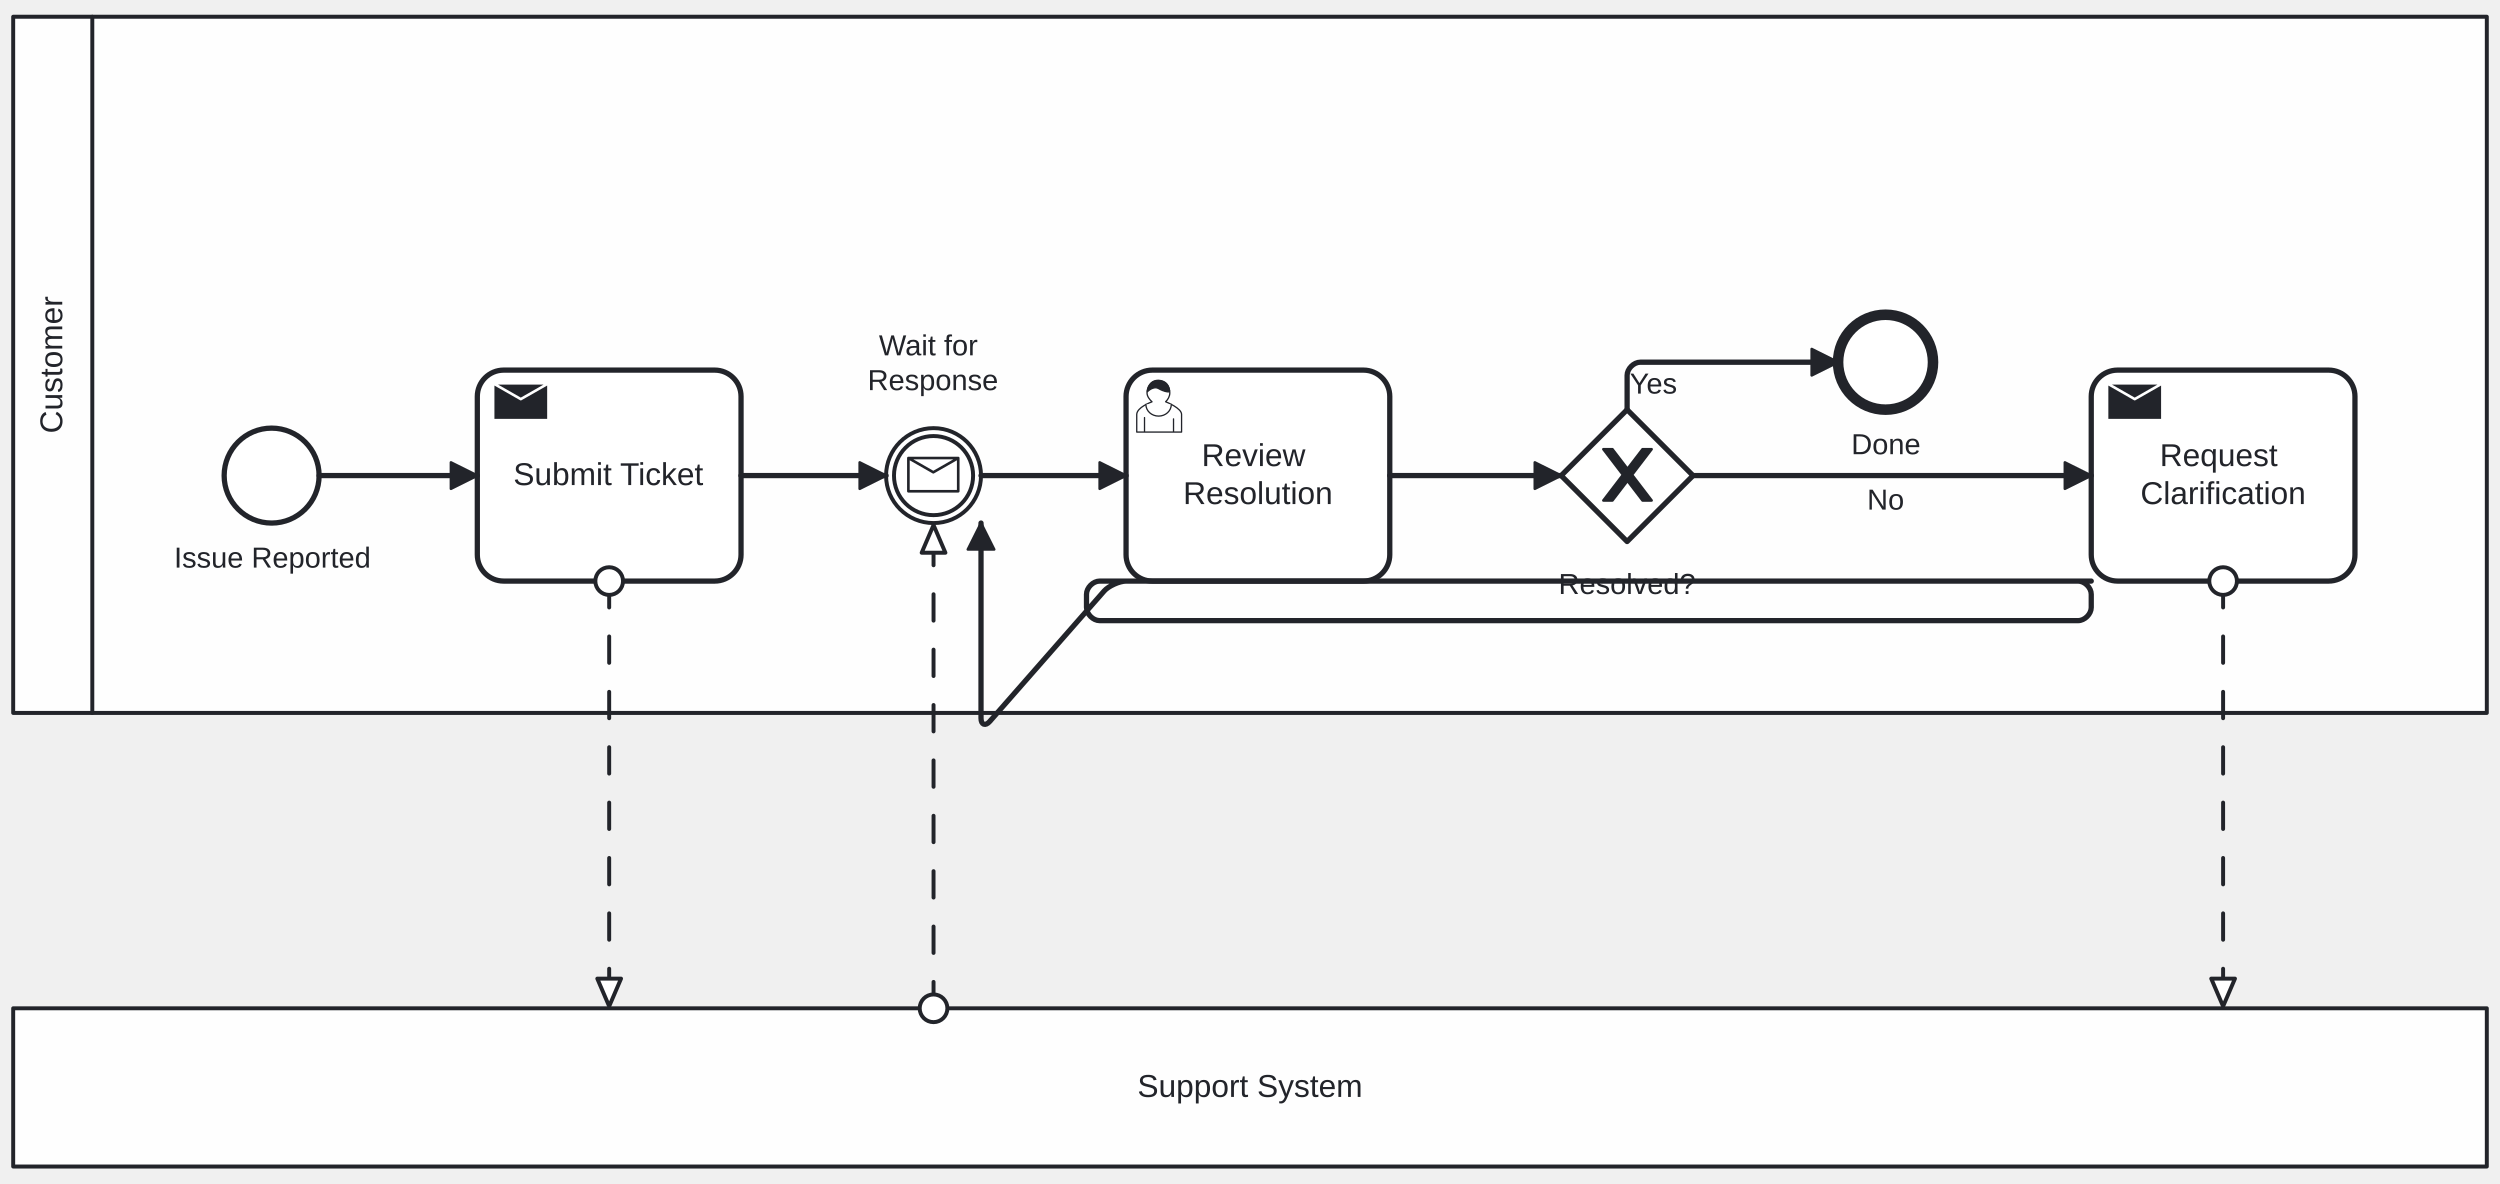
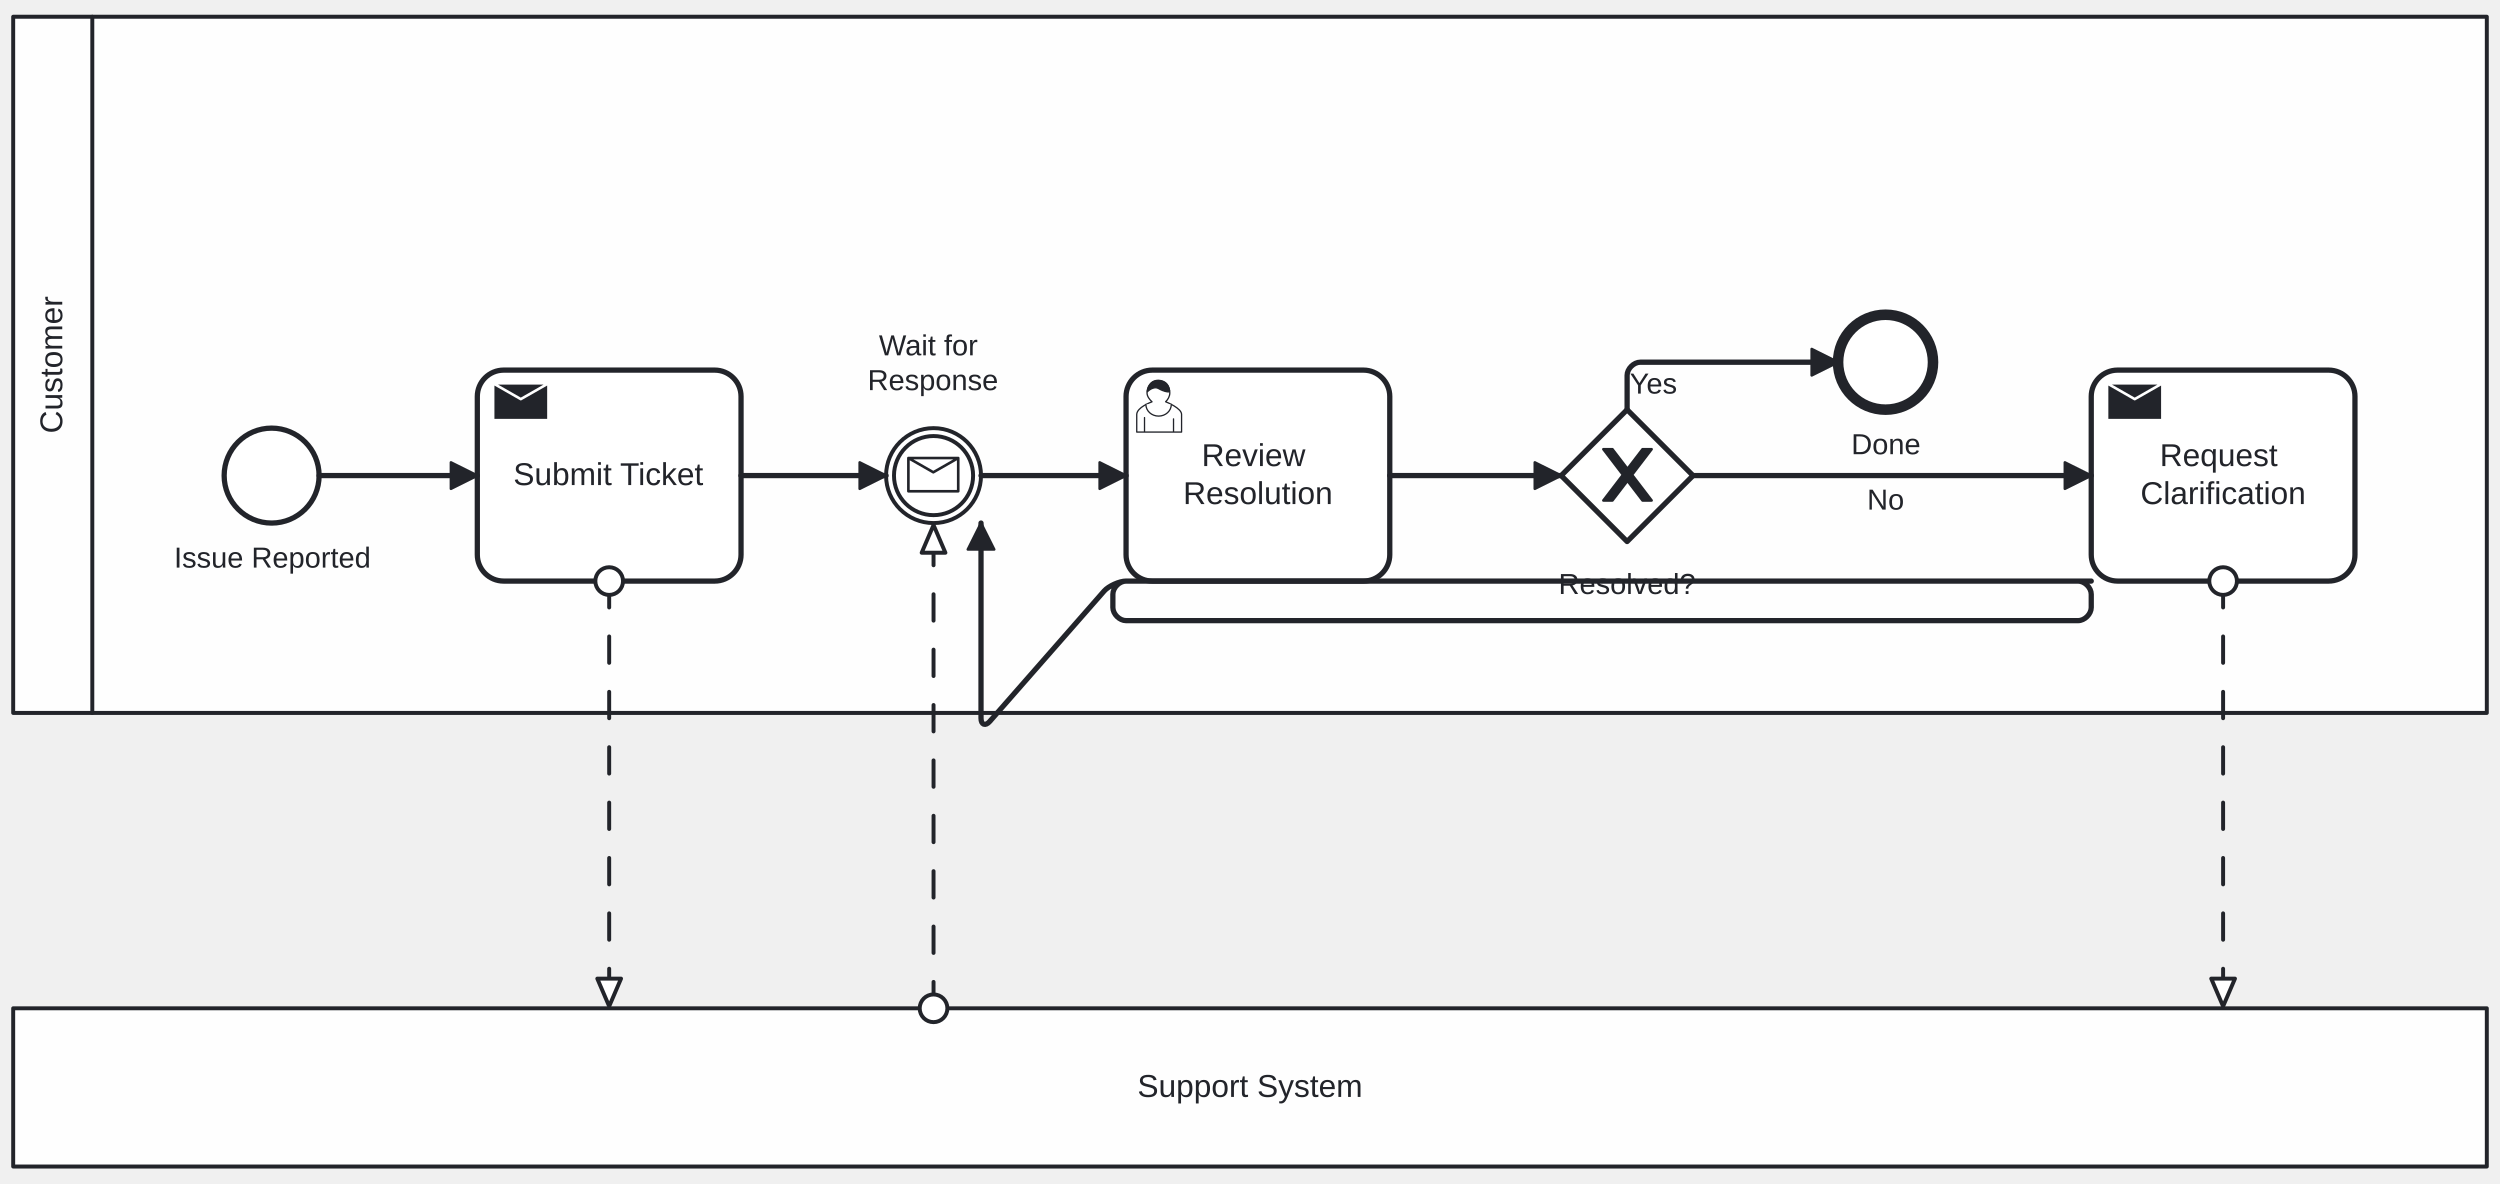
<svg xmlns="http://www.w3.org/2000/svg" width="1105" height="523" viewBox="157 77 948 446" version="1.1">
  <g class="djs-group">
    <g class="djs-element djs-shape" data-element-id="Participant_Customer" style="display: block;" transform="translate(162, 82)">
      <g class="djs-visual">
        <rect x="0" y="0" width="938" height="264" rx="0" ry="0" style="stroke-linecap: round; stroke-linejoin: round; stroke: hsl(225, 10%, 15%); stroke-width: 1.5px; fill: white; fill-opacity: 0.95;" />
        <path style="fill: none; stroke-linecap: round; stroke-linejoin: round; stroke: hsl(225, 10%, 15%); stroke-width: 1.5px;" d="M30,0L30,264" />
        <text style="font-family: Arial, sans-serif; font-size: 12px; font-weight: normal; fill: hsl(225, 10%, 15%);" lineHeight="1.2" class="djs-label" transform="matrix(-1.8369701987210297e-16, -1, 1, -1.8369701987210297e-16, 0, 264)">
          <tspan x="105.996" y="18.6">Customer</tspan>
        </text>
      </g>
      <rect x="-5" y="-5" rx="4" width="948" height="274" style="fill: none;" class="djs-outline" />
      <rect style="fill: none; stroke-opacity: 0; stroke: white; stroke-width: 15px;" class="djs-hit djs-hit-no-move" x="0" y="0" width="938" height="264" />
      <rect style="fill: none; stroke-opacity: 0; stroke: white; stroke-width: 15px;" class="djs-hit djs-hit-click-stroke" x="0" y="0" width="938" height="264" />
      <rect style="fill: none; stroke-opacity: 0; stroke: white; stroke-width: 15px;" class="djs-hit djs-hit-all" x="0" y="0" width="30" height="264" />
    </g>
    <g class="djs-children">
      <g class="djs-group">
        <g class="djs-element djs-shape" data-element-id="StartEvent_IssueReported" style="display: block;" transform="translate(242, 238)">
          <g class="djs-visual">
            <circle cx="18" cy="18" r="18" style="stroke-linecap: round; stroke-linejoin: round; stroke: hsl(225, 10%, 15%); stroke-width: 2px; fill: white; fill-opacity: 0.95;" />
          </g>
          <rect style="fill: none; stroke-opacity: 0; stroke: white; stroke-width: 15px;" class="djs-hit djs-hit-all" x="0" y="0" width="36" height="36" />
          <circle cx="18" cy="18" r="23" style="fill: none;" class="djs-outline" />
        </g>
      </g>
      <g class="djs-group">
        <g class="djs-element djs-shape" data-element-id="SendTask_SubmitTicket" style="display: block;" transform="translate(338, 216)">
          <g class="djs-visual">
            <rect x="0" y="0" width="100" height="80" rx="10" ry="10" style="stroke-linecap: round; stroke-linejoin: round; stroke: hsl(225, 10%, 15%); stroke-width: 2px; fill: white; fill-opacity: 0.95;" />
            <text style="font-family: Arial, sans-serif; font-size: 12px; font-weight: normal; fill: hsl(225, 10%, 15%);" lineHeight="1.2" class="djs-label">
              <tspan x="13.658" y="43.6">Submit Ticket</tspan>
            </text>
            <path style="fill: hsl(225, 10%, 15%); stroke-linecap: round; stroke-linejoin: round; stroke: white; stroke-width: 1px;" d="m 5.985,4.998 l 0,14 l 21,0 l 0,-14 z l 10.5,6 l 10.5,-6" />
          </g>
          <rect style="fill: none; stroke-opacity: 0; stroke: white; stroke-width: 15px;" class="djs-hit djs-hit-all" x="0" y="0" width="100" height="80" />
          <rect x="-5" y="-5" rx="14" width="110" height="90" style="fill: none;" class="djs-outline" />
        </g>
      </g>
      <g class="djs-group">
        <g class="djs-element djs-shape" data-element-id="Event_WaitForResponse" style="display: block;" transform="translate(493, 238)">
          <g class="djs-visual">
            <circle cx="18" cy="18" r="18" style="stroke-linecap: round; stroke-linejoin: round; stroke: hsl(225, 10%, 15%); stroke-width: 1.5px; fill: white; fill-opacity: 0.95;" />
            <circle cx="18" cy="18" r="15" style="stroke-linecap: round; stroke-linejoin: round; stroke: hsl(225, 10%, 15%); stroke-width: 1.5px; fill: none;" />
            <path style="fill: white; stroke-linecap: round; stroke-linejoin: round; stroke: hsl(225, 10%, 15%); stroke-width: 1px;" d="m 8.46,11.34 l 0,12.6 l 18.9,0 l 0,-12.6 z l 9.45,5.4 l 9.45,-5.4" />
          </g>
          <rect style="fill: none; stroke-opacity: 0; stroke: white; stroke-width: 15px;" class="djs-hit djs-hit-all" x="0" y="0" width="36" height="36" />
          <circle cx="18" cy="18" r="23" style="fill: none;" class="djs-outline" />
        </g>
      </g>
      <g class="djs-group">
        <g class="djs-element djs-shape" data-element-id="UserTask_ReviewResolution" style="display: block;" transform="translate(584, 216)">
          <g class="djs-visual">
            <rect x="0" y="0" width="100" height="80" rx="10" ry="10" style="stroke-linecap: round; stroke-linejoin: round; stroke: hsl(225, 10%, 15%); stroke-width: 2px; fill: white; fill-opacity: 0.95;" />
            <text style="font-family: Arial, sans-serif; font-size: 12px; font-weight: normal; fill: hsl(225, 10%, 15%);" lineHeight="1.2" class="djs-label">
              <tspan x="28.664" y="36.4">Review </tspan>
              <tspan x="21.656" y="50.8">Resolution</tspan>
            </text>
            <path style="fill: white; stroke-linecap: round; stroke-linejoin: round; stroke: hsl(225, 10%, 15%); stroke-width: 0.5px;" d="m 15,12 c 0.909,-0.845 1.594,-2.049 1.594,-3.385 0,-2.554 -1.805,-4.622 -4.357,-4.622 -2.552,0 -4.288,2.068 -4.288,4.622 0,1.348 0.974,2.562 1.896,3.405 -0.529,0.187 -5.669,2.097 -5.794,4.756 v 6.718 h 17 v -6.718 c 0,-2.298 -5.528,-4.595 -6.051,-4.776 zm -8,6 l 0,5.5 m 11,0 l 0,-5" />
            <path style="fill: white; stroke-linecap: round; stroke-linejoin: round; stroke: hsl(225, 10%, 15%); stroke-width: 0.5px;" d="m 15,12 m 2.162,1.009 c 0,2.447 -2.158,4.431 -4.821,4.431 -2.665,0 -4.822,-1.981 -4.822,-4.431 " />
            <path style="fill: hsl(225, 10%, 15%); stroke-linecap: round; stroke-linejoin: round; stroke: hsl(225, 10%, 15%); stroke-width: 0.5px;" d="m 15,12 m -6.9,-3.80 c 0,0 2.251,-2.358 4.274,-1.177 2.024,1.181 4.221,1.537 4.124,0.965 -0.098,-0.57 -0.117,-3.791 -4.191,-4.136 -3.575,0.001 -4.208,3.367 -4.207,4.348 z" />
          </g>
          <rect style="fill: none; stroke-opacity: 0; stroke: white; stroke-width: 15px;" class="djs-hit djs-hit-all" x="0" y="0" width="100" height="80" />
          <rect x="-5" y="-5" rx="14" width="110" height="90" style="fill: none;" class="djs-outline" />
        </g>
      </g>
      <g class="djs-group">
        <g class="djs-element djs-shape" data-element-id="Gateway_Resolved" style="display: block;" transform="translate(749, 231)">
          <g class="djs-visual">
            <polygon style="stroke-linecap: round; stroke-linejoin: round; stroke: hsl(225, 10%, 15%); stroke-width: 2px; fill: white; fill-opacity: 0.95;" points="25,0 50,25 25,50 0,25" />
            <path style="fill: hsl(225, 10%, 15%); stroke-linecap: round; stroke-linejoin: round; stroke: hsl(225, 10%, 15%); stroke-width: 1px;" d="m 16,15 7.429,9.714 -7.429,9.714 3.429,0 5.714,-7.464 5.714,7.464 3.429,0 -7.429,-9.714 7.429,-9.714 -3.429,0 -5.714,7.464 -5.714,-7.464 -3.429,0 z" />
          </g>
          <rect style="fill: none; stroke-opacity: 0; stroke: white; stroke-width: 15px;" class="djs-hit djs-hit-all" x="0" y="0" width="50" height="50" />
          <rect style="transform-box: fill-box; transform: rotate(45deg); transform-origin: center; fill: none;" x="2" y="2" rx="4" width="46" height="46" class="djs-outline" />
        </g>
      </g>
      <g class="djs-group">
        <g class="djs-element djs-shape" data-element-id="EndEvent_Done" style="display: block;" transform="translate(854, 195)">
          <g class="djs-visual">
            <circle cx="18" cy="18" r="18" style="stroke-linecap: round; stroke-linejoin: round; stroke: hsl(225, 10%, 15%); stroke-width: 4px; fill: white; fill-opacity: 0.95;" />
          </g>
          <rect style="fill: none; stroke-opacity: 0; stroke: white; stroke-width: 15px;" class="djs-hit djs-hit-all" x="0" y="0" width="36" height="36" />
          <circle cx="18" cy="18" r="24" style="fill: none;" class="djs-outline" />
        </g>
      </g>
      <g class="djs-group">
        <g class="djs-element djs-shape" data-element-id="SendTask_RequestClarification" style="display: block;" transform="translate(950, 216)">
          <g class="djs-visual">
            <rect x="0" y="0" width="100" height="80" rx="10" ry="10" style="stroke-linecap: round; stroke-linejoin: round; stroke: hsl(225, 10%, 15%); stroke-width: 2px; fill: white; fill-opacity: 0.95;" />
            <text style="font-family: Arial, sans-serif; font-size: 12px; font-weight: normal; fill: hsl(225, 10%, 15%);" lineHeight="1.2" class="djs-label">
              <tspan x="25.988" y="36.4">Request </tspan>
              <tspan x="18.662" y="50.8">Clarification</tspan>
            </text>
            <path style="fill: hsl(225, 10%, 15%); stroke-linecap: round; stroke-linejoin: round; stroke: white; stroke-width: 1px;" d="m 5.985,4.998 l 0,14 l 21,0 l 0,-14 z l 10.5,6 l 10.5,-6" />
          </g>
          <rect style="fill: none; stroke-opacity: 0; stroke: white; stroke-width: 15px;" class="djs-hit djs-hit-all" x="0" y="0" width="100" height="80" />
          <rect x="-5" y="-5" rx="14" width="110" height="90" style="fill: none;" class="djs-outline" />
        </g>
      </g>
      <g class="djs-group">
        <g class="djs-element djs-connection" data-element-id="Flow_IssueReported_to_SubmitTicket" style="display: block;">
          <g class="djs-visual">
            <defs>
-               <marker id="marker-8de19h169w0px85teq9en8aef" viewBox="0 0 20 20" refX="11" refY="10" markerWidth="10" markerHeight="10" orient="auto">
-                 <path d="M 1 5 L 11 10 L 1 15 Z" style="stroke-linecap: round; stroke-linejoin: round; stroke: hsl(225, 10%, 15%); stroke-width: 1px; fill: hsl(225, 10%, 15%);" />
-               </marker>
-             </defs>
-             <path style="fill: none; stroke-linecap: round; stroke-linejoin: round; stroke: hsl(225, 10%, 15%); stroke-width: 2px; marker-end: url(#marker-8de19h169w0px85teq9en8aef);" data-corner-radius="5" d="M278,256L338,256" />
+               <marker id="marker-59arms5tykzgv0vk0h2cw8fwu" viewBox="0 0 20 20" refX="11" refY="10" markerWidth="10" markerHeight="10" orient="auto">
+                 <path d="M 1 5 L 11 10 L 1 15 Z" style="stroke-linecap: round; stroke-linejoin: round; stroke: hsl(225, 10%, 15%); stroke-width: 1px; fill: hsl(225, 10%, 15%);" />
+               </marker>
+             </defs>
+             <path style="fill: none; stroke-linecap: round; stroke-linejoin: round; stroke: hsl(225, 10%, 15%); stroke-width: 2px; marker-end: url(#marker-59arms5tykzgv0vk0h2cw8fwu);" data-corner-radius="5" d="M278,256L338,256" />
          </g>
          <path d="M278,256L338,256" style="fill: none; stroke-opacity: 0; stroke: white; stroke-width: 15px;" class="djs-hit djs-hit-stroke" />
          <rect x="273" y="251" rx="4" width="70" height="10" style="fill: none;" class="djs-outline" />
        </g>
      </g>
      <g class="djs-group">
        <g class="djs-element djs-connection" data-element-id="Flow_SubmitTicket_to_WaitForResponse" style="display: block;">
          <g class="djs-visual">
            <defs>
-               <marker id="marker-4y7sdci8725dl0rem8xlyt31u" viewBox="0 0 20 20" refX="11" refY="10" markerWidth="10" markerHeight="10" orient="auto">
-                 <path d="M 1 5 L 11 10 L 1 15 Z" style="stroke-linecap: round; stroke-linejoin: round; stroke: hsl(225, 10%, 15%); stroke-width: 1px; fill: hsl(225, 10%, 15%);" />
-               </marker>
-             </defs>
-             <path style="fill: none; stroke-linecap: round; stroke-linejoin: round; stroke: hsl(225, 10%, 15%); stroke-width: 2px; marker-end: url(#marker-4y7sdci8725dl0rem8xlyt31u);" data-corner-radius="5" d="M438,256L493,256" />
+               <marker id="marker-e4udi57zon0tev09mmsii87h1" viewBox="0 0 20 20" refX="11" refY="10" markerWidth="10" markerHeight="10" orient="auto">
+                 <path d="M 1 5 L 11 10 L 1 15 Z" style="stroke-linecap: round; stroke-linejoin: round; stroke: hsl(225, 10%, 15%); stroke-width: 1px; fill: hsl(225, 10%, 15%);" />
+               </marker>
+             </defs>
+             <path style="fill: none; stroke-linecap: round; stroke-linejoin: round; stroke: hsl(225, 10%, 15%); stroke-width: 2px; marker-end: url(#marker-e4udi57zon0tev09mmsii87h1);" data-corner-radius="5" d="M438,256L493,256" />
          </g>
          <path d="M438,256L493,256" style="fill: none; stroke-opacity: 0; stroke: white; stroke-width: 15px;" class="djs-hit djs-hit-stroke" />
          <rect x="433" y="251" rx="4" width="65" height="10" style="fill: none;" class="djs-outline" />
        </g>
      </g>
      <g class="djs-group">
        <g class="djs-element djs-connection" data-element-id="Flow_RequestClarification_to_WaitForResponse" style="display: block;">
          <g class="djs-visual">
            <defs>
-               <marker id="marker-8r532whn35xkoiu3cp0gq77pz" viewBox="0 0 20 20" refX="11" refY="10" markerWidth="10" markerHeight="10" orient="auto">
-                 <path d="M 1 5 L 11 10 L 1 15 Z" style="stroke-linecap: round; stroke-linejoin: round; stroke: hsl(225, 10%, 15%); stroke-width: 1px; fill: hsl(225, 10%, 15%);" />
-               </marker>
-             </defs>
-             <path style="fill: none; stroke-linecap: round; stroke-linejoin: round; stroke: hsl(225, 10%, 15%); stroke-width: 2px; marker-end: url(#marker-8r532whn35xkoiu3cp0gq77pz);" data-corner-radius="5" d="M950,296L574,296C571.5,296,569,298.5,569,301L569,306C569,308.5,571.5,311,574,311L945,311C947.5,311,950,308.5,950,306L950,301C950,298.5,947.5,296,945,296L574,296C571.5,296,569,298.5,569,301L569,306C569,308.5,571.5,311,574,311L945,311C947.5,311,950,308.5,950,306L950,301C950,298.5,947.5,296,945,296L574,296C571.5,296,569,298.5,569,301L569,306C569,308.5,571.5,311,574,311L945,311C947.5,311,950,308.5,950,306L950,301C950,298.5,947.5,296,945,296L584,296C581.5,296,577.351,297.879,575.703,299.759L532.297,349.241C530.649,351.121,529,350.5,529,348L529,274" />
-           </g>
-           <path d="M950,296L569,296L569,311L950,311L950,296L569,296L569,311L950,311L950,296L569,296L569,311L950,311L950,296L579,296L529,353L529,274" style="fill: none; stroke-opacity: 0; stroke: white; stroke-width: 15px;" class="djs-hit djs-hit-stroke" />
+               <marker id="marker-0si7munnjfe8nww0ihhbq481z" viewBox="0 0 20 20" refX="11" refY="10" markerWidth="10" markerHeight="10" orient="auto">
+                 <path d="M 1 5 L 11 10 L 1 15 Z" style="stroke-linecap: round; stroke-linejoin: round; stroke: hsl(225, 10%, 15%); stroke-width: 1px; fill: hsl(225, 10%, 15%);" />
+               </marker>
+             </defs>
+             <path style="fill: none; stroke-linecap: round; stroke-linejoin: round; stroke: hsl(225, 10%, 15%); stroke-width: 2px; marker-end: url(#marker-0si7munnjfe8nww0ihhbq481z);" data-corner-radius="5" d="M950,296L584,296C581.5,296,579,298.5,579,301L579,306C579,308.5,581.5,311,584,311L945,311C947.5,311,950,308.5,950,306L950,301C950,298.5,947.5,296,945,296L584,296C581.5,296,579,298.5,579,301L579,306C579,308.5,581.5,311,584,311L945,311C947.5,311,950,308.5,950,306L950,301C950,298.5,947.5,296,945,296L584,296C581.5,296,579,298.5,579,301L579,306C579,308.5,581.5,311,584,311L945,311C947.5,311,950,308.5,950,306L950,301C950,298.5,947.5,296,945,296L584,296C581.5,296,579,298.5,579,301L579,306C579,308.5,581.5,311,584,311L945,311C947.5,311,950,308.5,950,306L950,301C950,298.5,947.5,296,945,296L584,296C581.5,296,579,298.5,579,301L579,306C579,308.5,581.5,311,584,311L945,311C947.5,311,950,308.5,950,306L950,301C950,298.5,947.5,296,945,296L584,296C581.5,296,579,298.5,579,301L579,306C579,308.5,581.5,311,584,311L945,311C947.5,311,950,308.5,950,306L950,301C950,298.5,947.5,296,945,296L584,296C581.5,296,577.351,297.879,575.703,299.759L532.297,349.241C530.649,351.121,529,350.5,529,348L529,274" />
+           </g>
+           <path d="M950,296L579,296L579,311L950,311L950,296L579,296L579,311L950,311L950,296L579,296L579,311L950,311L950,296L579,296L579,311L950,311L950,296L579,296L579,311L950,311L950,296L579,296L579,311L950,311L950,296L579,296L529,353L529,274" style="fill: none; stroke-opacity: 0; stroke: white; stroke-width: 15px;" class="djs-hit djs-hit-stroke" />
          <rect x="524" y="269" rx="4" width="431" height="89" style="fill: none;" class="djs-outline" />
        </g>
      </g>
      <g class="djs-group">
        <g class="djs-element djs-connection" data-element-id="Flow_WaitForResponse_to_ReviewResolution" style="display: block;">
          <g class="djs-visual">
            <defs>
-               <marker id="marker-a66gfho8mcqv2grlx7nzchlef" viewBox="0 0 20 20" refX="11" refY="10" markerWidth="10" markerHeight="10" orient="auto">
-                 <path d="M 1 5 L 11 10 L 1 15 Z" style="stroke-linecap: round; stroke-linejoin: round; stroke: hsl(225, 10%, 15%); stroke-width: 1px; fill: hsl(225, 10%, 15%);" />
-               </marker>
-             </defs>
-             <path style="fill: none; stroke-linecap: round; stroke-linejoin: round; stroke: hsl(225, 10%, 15%); stroke-width: 2px; marker-end: url(#marker-a66gfho8mcqv2grlx7nzchlef);" data-corner-radius="5" d="M529,256L584,256" />
+               <marker id="marker-4kb0pjkmug5xhbzrkxg69oiuq" viewBox="0 0 20 20" refX="11" refY="10" markerWidth="10" markerHeight="10" orient="auto">
+                 <path d="M 1 5 L 11 10 L 1 15 Z" style="stroke-linecap: round; stroke-linejoin: round; stroke: hsl(225, 10%, 15%); stroke-width: 1px; fill: hsl(225, 10%, 15%);" />
+               </marker>
+             </defs>
+             <path style="fill: none; stroke-linecap: round; stroke-linejoin: round; stroke: hsl(225, 10%, 15%); stroke-width: 2px; marker-end: url(#marker-4kb0pjkmug5xhbzrkxg69oiuq);" data-corner-radius="5" d="M529,256L584,256" />
          </g>
          <path d="M529,256L584,256" style="fill: none; stroke-opacity: 0; stroke: white; stroke-width: 15px;" class="djs-hit djs-hit-stroke" />
          <rect x="524" y="251" rx="4" width="65" height="10" style="fill: none;" class="djs-outline" />
        </g>
      </g>
      <g class="djs-group">
        <g class="djs-element djs-connection" data-element-id="Flow_ReviewResolution_to_Resolved" style="display: block;">
          <g class="djs-visual">
            <defs>
-               <marker id="marker-4pp6mlv61dkkgxnck3p7b9qqx" viewBox="0 0 20 20" refX="11" refY="10" markerWidth="10" markerHeight="10" orient="auto">
-                 <path d="M 1 5 L 11 10 L 1 15 Z" style="stroke-linecap: round; stroke-linejoin: round; stroke: hsl(225, 10%, 15%); stroke-width: 1px; fill: hsl(225, 10%, 15%);" />
-               </marker>
-             </defs>
-             <path style="fill: none; stroke-linecap: round; stroke-linejoin: round; stroke: hsl(225, 10%, 15%); stroke-width: 2px; marker-end: url(#marker-4pp6mlv61dkkgxnck3p7b9qqx);" data-corner-radius="5" d="M684,256L749,256" />
+               <marker id="marker-882x7rbqo2qduatvmq0gjo9hb" viewBox="0 0 20 20" refX="11" refY="10" markerWidth="10" markerHeight="10" orient="auto">
+                 <path d="M 1 5 L 11 10 L 1 15 Z" style="stroke-linecap: round; stroke-linejoin: round; stroke: hsl(225, 10%, 15%); stroke-width: 1px; fill: hsl(225, 10%, 15%);" />
+               </marker>
+             </defs>
+             <path style="fill: none; stroke-linecap: round; stroke-linejoin: round; stroke: hsl(225, 10%, 15%); stroke-width: 2px; marker-end: url(#marker-882x7rbqo2qduatvmq0gjo9hb);" data-corner-radius="5" d="M684,256L749,256" />
          </g>
          <path d="M684,256L749,256" style="fill: none; stroke-opacity: 0; stroke: white; stroke-width: 15px;" class="djs-hit djs-hit-stroke" />
          <rect x="679" y="251" rx="4" width="75" height="10" style="fill: none;" class="djs-outline" />
        </g>
      </g>
      <g class="djs-group">
        <g class="djs-element djs-connection" data-element-id="Flow_Yes" style="display: block;">
          <g class="djs-visual">
            <defs>
-               <marker id="marker-3x5iun6w5t8oq6i5tksezlsdt" viewBox="0 0 20 20" refX="11" refY="10" markerWidth="10" markerHeight="10" orient="auto">
-                 <path d="M 1 5 L 11 10 L 1 15 Z" style="stroke-linecap: round; stroke-linejoin: round; stroke: hsl(225, 10%, 15%); stroke-width: 1px; fill: hsl(225, 10%, 15%);" />
-               </marker>
-             </defs>
-             <path style="fill: none; stroke-linecap: round; stroke-linejoin: round; stroke: hsl(225, 10%, 15%); stroke-width: 2px; marker-end: url(#marker-3x5iun6w5t8oq6i5tksezlsdt);" data-corner-radius="5" d="M774,231L774,218C774,215.5,776.5,213,779,213L854,213" />
+               <marker id="marker-eyp1nhfn8zdntwdwachmmjpgi" viewBox="0 0 20 20" refX="11" refY="10" markerWidth="10" markerHeight="10" orient="auto">
+                 <path d="M 1 5 L 11 10 L 1 15 Z" style="stroke-linecap: round; stroke-linejoin: round; stroke: hsl(225, 10%, 15%); stroke-width: 1px; fill: hsl(225, 10%, 15%);" />
+               </marker>
+             </defs>
+             <path style="fill: none; stroke-linecap: round; stroke-linejoin: round; stroke: hsl(225, 10%, 15%); stroke-width: 2px; marker-end: url(#marker-eyp1nhfn8zdntwdwachmmjpgi);" data-corner-radius="5" d="M774,231L774,218C774,215.5,776.5,213,779,213L854,213" />
          </g>
          <path d="M774,231L774,213L854,213" style="fill: none; stroke-opacity: 0; stroke: white; stroke-width: 15px;" class="djs-hit djs-hit-stroke" />
          <rect x="769" y="208" rx="4" width="90" height="28" style="fill: none;" class="djs-outline" />
        </g>
      </g>
      <g class="djs-group">
        <g class="djs-element djs-connection" data-element-id="Flow_No" style="display: block;">
          <g class="djs-visual">
            <defs>
-               <marker id="marker-dnayrg2xj81ba596cbrhdwron" viewBox="0 0 20 20" refX="11" refY="10" markerWidth="10" markerHeight="10" orient="auto">
-                 <path d="M 1 5 L 11 10 L 1 15 Z" style="stroke-linecap: round; stroke-linejoin: round; stroke: hsl(225, 10%, 15%); stroke-width: 1px; fill: hsl(225, 10%, 15%);" />
-               </marker>
-             </defs>
-             <path style="fill: none; stroke-linecap: round; stroke-linejoin: round; stroke: hsl(225, 10%, 15%); stroke-width: 2px; marker-end: url(#marker-dnayrg2xj81ba596cbrhdwron);" data-corner-radius="5" d="M799,256L950,256" />
+               <marker id="marker-cvbmqaolpt7gihy6dc95rusqj" viewBox="0 0 20 20" refX="11" refY="10" markerWidth="10" markerHeight="10" orient="auto">
+                 <path d="M 1 5 L 11 10 L 1 15 Z" style="stroke-linecap: round; stroke-linejoin: round; stroke: hsl(225, 10%, 15%); stroke-width: 1px; fill: hsl(225, 10%, 15%);" />
+               </marker>
+             </defs>
+             <path style="fill: none; stroke-linecap: round; stroke-linejoin: round; stroke: hsl(225, 10%, 15%); stroke-width: 2px; marker-end: url(#marker-cvbmqaolpt7gihy6dc95rusqj);" data-corner-radius="5" d="M799,256L950,256" />
          </g>
          <path d="M799,256L950,256" style="fill: none; stroke-opacity: 0; stroke: white; stroke-width: 15px;" class="djs-hit djs-hit-stroke" />
          <rect x="794" y="251" rx="4" width="161" height="10" style="fill: none;" class="djs-outline" />
        </g>
      </g>
    </g>
  </g>
  <g class="djs-group">
    <g class="djs-element djs-shape" data-element-id="Participant_SupportSystem" style="display: block;" transform="translate(162, 458)">
      <g class="djs-visual">
        <rect x="0" y="0" width="938" height="60" rx="0" ry="0" style="stroke-linecap: round; stroke-linejoin: round; stroke: hsl(225, 10%, 15%); stroke-width: 1.5px; fill: white; fill-opacity: 0.95;" />
        <text style="font-family: Arial, sans-serif; font-size: 12px; font-weight: normal; fill: hsl(225, 10%, 15%);" lineHeight="1.2" class="djs-label">
          <tspan x="426.316" y="33.6">Support System</tspan>
        </text>
      </g>
      <rect x="-5" y="-5" rx="4" width="948" height="70" style="fill: none;" class="djs-outline" />
      <rect style="fill: none; stroke-opacity: 0; stroke: white; stroke-width: 15px;" class="djs-hit djs-hit-all" x="0" y="0" width="938" height="60" />
    </g>
  </g>
  <g class="djs-group">
    <g class="djs-element djs-connection" data-element-id="Flow_SubmitTicket_to_SupportSystem" style="display: block;">
      <g class="djs-visual">
        <defs>
-           <marker id="marker-3w0xazhshm6mkwmzphhup4i3u" viewBox="0 0 20 20" refX="8.5" refY="5" markerWidth="20" markerHeight="20" orient="auto">
+           <marker id="marker-7lqoivdv8jkni3jyflaam697g" viewBox="0 0 20 20" refX="8.5" refY="5" markerWidth="20" markerHeight="20" orient="auto">
            <path d="m 1 5 l 0 -3 l 7 3 l -7 3 z" style="stroke-linecap: round; stroke-linejoin: round; stroke: hsl(225, 10%, 15%); stroke-width: 1px; fill: white; stroke-dasharray: 10000,1;" />
          </marker>
-           <marker id="marker-beltz4sz8i9no05hws11fjz4h" viewBox="0 0 20 20" refX="6" refY="6" markerWidth="20" markerHeight="20" orient="auto">
+           <marker id="marker-6fuqzi23vq3k3ci4jxppou3i4" viewBox="0 0 20 20" refX="6" refY="6" markerWidth="20" markerHeight="20" orient="auto">
            <circle cx="6" cy="6" r="3.5" style="stroke-linecap: round; stroke-linejoin: round; stroke: hsl(225, 10%, 15%); stroke-width: 1px; fill: white; stroke-dasharray: 10000,1;" />
          </marker>
        </defs>
-         <path style="fill: none; stroke-linecap: round; stroke-linejoin: round; stroke: hsl(225, 10%, 15%); stroke-width: 1.5px; marker-end: url(#marker-3w0xazhshm6mkwmzphhup4i3u); marker-start: url(#marker-beltz4sz8i9no05hws11fjz4h); stroke-dasharray: 10, 11;" data-corner-radius="5" d="M388,296L388,458" />
+         <path style="fill: none; stroke-linecap: round; stroke-linejoin: round; stroke: hsl(225, 10%, 15%); stroke-width: 1.5px; marker-end: url(#marker-7lqoivdv8jkni3jyflaam697g); marker-start: url(#marker-6fuqzi23vq3k3ci4jxppou3i4); stroke-dasharray: 10, 11;" data-corner-radius="5" d="M388,296L388,458" />
      </g>
      <path d="M388,296L388,458" style="fill: none; stroke-opacity: 0; stroke: white; stroke-width: 15px;" class="djs-hit djs-hit-stroke" />
      <rect x="383" y="291" rx="4" width="10" height="172" style="fill: none;" class="djs-outline" />
    </g>
  </g>
  <g class="djs-group">
    <g class="djs-element djs-connection" data-element-id="Flow_SupportSystem_to_WaitForResponse" style="display: block;">
      <g class="djs-visual">
        <defs>
-           <marker id="marker-9zplqszh7me17epyjr8na2b72" viewBox="0 0 20 20" refX="8.5" refY="5" markerWidth="20" markerHeight="20" orient="auto">
+           <marker id="marker-0xv2x2a4foow965obkcp9zvpf" viewBox="0 0 20 20" refX="8.5" refY="5" markerWidth="20" markerHeight="20" orient="auto">
            <path d="m 1 5 l 0 -3 l 7 3 l -7 3 z" style="stroke-linecap: round; stroke-linejoin: round; stroke: hsl(225, 10%, 15%); stroke-width: 1px; fill: white; stroke-dasharray: 10000,1;" />
          </marker>
-           <marker id="marker-417irwnktjkb7ng73mz693q8v" viewBox="0 0 20 20" refX="6" refY="6" markerWidth="20" markerHeight="20" orient="auto">
+           <marker id="marker-ee7mec1ooskke0b28yxjgbmer" viewBox="0 0 20 20" refX="6" refY="6" markerWidth="20" markerHeight="20" orient="auto">
            <circle cx="6" cy="6" r="3.5" style="stroke-linecap: round; stroke-linejoin: round; stroke: hsl(225, 10%, 15%); stroke-width: 1px; fill: white; stroke-dasharray: 10000,1;" />
          </marker>
        </defs>
-         <path style="fill: none; stroke-linecap: round; stroke-linejoin: round; stroke: hsl(225, 10%, 15%); stroke-width: 1.5px; marker-end: url(#marker-9zplqszh7me17epyjr8na2b72); marker-start: url(#marker-417irwnktjkb7ng73mz693q8v); stroke-dasharray: 10, 11;" data-corner-radius="5" d="M511,458L511,274" />
+         <path style="fill: none; stroke-linecap: round; stroke-linejoin: round; stroke: hsl(225, 10%, 15%); stroke-width: 1.5px; marker-end: url(#marker-0xv2x2a4foow965obkcp9zvpf); marker-start: url(#marker-ee7mec1ooskke0b28yxjgbmer); stroke-dasharray: 10, 11;" data-corner-radius="5" d="M511,458L511,274" />
      </g>
      <path d="M511,458L511,274" style="fill: none; stroke-opacity: 0; stroke: white; stroke-width: 15px;" class="djs-hit djs-hit-stroke" />
      <rect x="506" y="269" rx="4" width="10" height="194" style="fill: none;" class="djs-outline" />
    </g>
  </g>
  <g class="djs-group">
    <g class="djs-element djs-connection" data-element-id="Flow_RequestClarification_to_SupportSystem" style="display: block;">
      <g class="djs-visual">
        <defs>
-           <marker id="marker-bbhf80dlvaps48cozssp4kx80" viewBox="0 0 20 20" refX="8.5" refY="5" markerWidth="20" markerHeight="20" orient="auto">
+           <marker id="marker-9m1a596dnr9lvqah8swacvzzz" viewBox="0 0 20 20" refX="8.5" refY="5" markerWidth="20" markerHeight="20" orient="auto">
            <path d="m 1 5 l 0 -3 l 7 3 l -7 3 z" style="stroke-linecap: round; stroke-linejoin: round; stroke: hsl(225, 10%, 15%); stroke-width: 1px; fill: white; stroke-dasharray: 10000,1;" />
          </marker>
-           <marker id="marker-aeylcg73hohfk76rnrbkn2919" viewBox="0 0 20 20" refX="6" refY="6" markerWidth="20" markerHeight="20" orient="auto">
+           <marker id="marker-4m7dw3akn4xuuqhi9q6i3t7kk" viewBox="0 0 20 20" refX="6" refY="6" markerWidth="20" markerHeight="20" orient="auto">
            <circle cx="6" cy="6" r="3.5" style="stroke-linecap: round; stroke-linejoin: round; stroke: hsl(225, 10%, 15%); stroke-width: 1px; fill: white; stroke-dasharray: 10000,1;" />
          </marker>
        </defs>
-         <path style="fill: none; stroke-linecap: round; stroke-linejoin: round; stroke: hsl(225, 10%, 15%); stroke-width: 1.5px; marker-end: url(#marker-bbhf80dlvaps48cozssp4kx80); marker-start: url(#marker-aeylcg73hohfk76rnrbkn2919); stroke-dasharray: 10, 11;" data-corner-radius="5" d="M1000,296L1000,458" />
+         <path style="fill: none; stroke-linecap: round; stroke-linejoin: round; stroke: hsl(225, 10%, 15%); stroke-width: 1.5px; marker-end: url(#marker-9m1a596dnr9lvqah8swacvzzz); marker-start: url(#marker-4m7dw3akn4xuuqhi9q6i3t7kk); stroke-dasharray: 10, 11;" data-corner-radius="5" d="M1000,296L1000,458" />
      </g>
      <path d="M1000,296L1000,458" style="fill: none; stroke-opacity: 0; stroke: white; stroke-width: 15px;" class="djs-hit djs-hit-stroke" />
      <rect x="995" y="291" rx="4" width="10" height="172" style="fill: none;" class="djs-outline" />
    </g>
  </g>
  <g class="djs-group">
    <g class="djs-element djs-shape" data-element-id="StartEvent_IssueReported_label" style="display: block;" transform="translate(223, 281)">
      <g class="djs-visual">
        <text style="font-family: Arial, sans-serif; font-size: 11px; font-weight: normal; fill: hsl(225, 10%, 15%);" lineHeight="1.2" class="djs-label">
          <tspan x="0" y="9.9">Issue Reported</tspan>
        </text>
      </g>
      <rect style="fill: none; stroke-opacity: 0; stroke: white; stroke-width: 15px;" class="djs-hit djs-hit-all" x="0" y="0" width="75" height="14" />
      <rect x="-5" y="-5" rx="4" width="85" height="24" style="fill: none;" class="djs-outline" />
    </g>
  </g>
  <g class="djs-group">
    <g class="djs-element djs-shape" data-element-id="Gateway_Resolved_label" style="display: block;" transform="translate(748, 291)">
      <g class="djs-visual">
        <text style="font-family: Arial, sans-serif; font-size: 11px; font-weight: normal; fill: hsl(225, 10%, 15%);" lineHeight="1.2" class="djs-label">
          <tspan x="0" y="9.9">Resolved?</tspan>
        </text>
      </g>
      <rect style="fill: none; stroke-opacity: 0; stroke: white; stroke-width: 15px;" class="djs-hit djs-hit-all" x="0" y="0" width="52" height="14" />
      <rect x="-5" y="-5" rx="4" width="62" height="24" style="fill: none;" class="djs-outline" />
    </g>
  </g>
  <g class="djs-group">
    <g class="djs-element djs-shape" data-element-id="EndEvent_Done_label" style="display: block;" transform="translate(859, 238)">
      <g class="djs-visual">
        <text style="font-family: Arial, sans-serif; font-size: 11px; font-weight: normal; fill: hsl(225, 10%, 15%);" lineHeight="1.2" class="djs-label">
          <tspan x="0" y="9.9">Done</tspan>
        </text>
      </g>
      <rect style="fill: none; stroke-opacity: 0; stroke: white; stroke-width: 15px;" class="djs-hit djs-hit-all" x="0" y="0" width="27" height="14" />
      <rect x="-5" y="-5" rx="4" width="37" height="24" style="fill: none;" class="djs-outline" />
    </g>
  </g>
  <g class="djs-group">
    <g class="djs-element djs-shape" data-element-id="Event_WaitForResponse_label" style="display: block;" transform="translate(486, 200.5)">
      <g class="djs-visual">
        <text style="font-family: Arial, sans-serif; font-size: 11px; font-weight: normal; fill: hsl(225, 10%, 15%);" lineHeight="1.2" class="djs-label">
          <tspan x="4.285" y="9.9">Wait for </tspan>
          <tspan x="0" y="23.1">Response</tspan>
        </text>
      </g>
      <rect style="fill: none; stroke-opacity: 0; stroke: white; stroke-width: 15px;" class="djs-hit djs-hit-all" x="0" y="0" width="50" height="27" />
      <rect x="-5" y="-5" rx="4" width="60" height="37" style="fill: none;" class="djs-outline" />
    </g>
  </g>
  <g class="djs-group">
    <g class="djs-element djs-shape" data-element-id="Flow_Yes_label" style="display: block;" transform="translate(775, 215)">
      <g class="djs-visual">
        <text style="font-family: Arial, sans-serif; font-size: 11px; font-weight: normal; fill: hsl(225, 10%, 15%);" lineHeight="1.2" class="djs-label">
          <tspan x="0" y="9.9">Yes</tspan>
        </text>
      </g>
      <rect style="fill: none; stroke-opacity: 0; stroke: white; stroke-width: 15px;" class="djs-hit djs-hit-all" x="0" y="0" width="19" height="14" />
      <rect x="-5" y="-5" rx="4" width="29" height="24" style="fill: none;" class="djs-outline" />
    </g>
  </g>
  <g class="djs-group">
    <g class="djs-element djs-shape" data-element-id="Flow_No_label" style="display: block;" transform="translate(865, 259)">
      <g class="djs-visual">
        <text style="font-family: Arial, sans-serif; font-size: 11px; font-weight: normal; fill: hsl(225, 10%, 15%);" lineHeight="1.2" class="djs-label">
          <tspan x="0" y="9.9">No</tspan>
        </text>
      </g>
      <rect style="fill: none; stroke-opacity: 0; stroke: white; stroke-width: 15px;" class="djs-hit djs-hit-all" x="0" y="0" width="15" height="14" />
      <rect x="-5" y="-5" rx="4" width="25" height="24" style="fill: none;" class="djs-outline" />
    </g>
  </g>
</svg>
